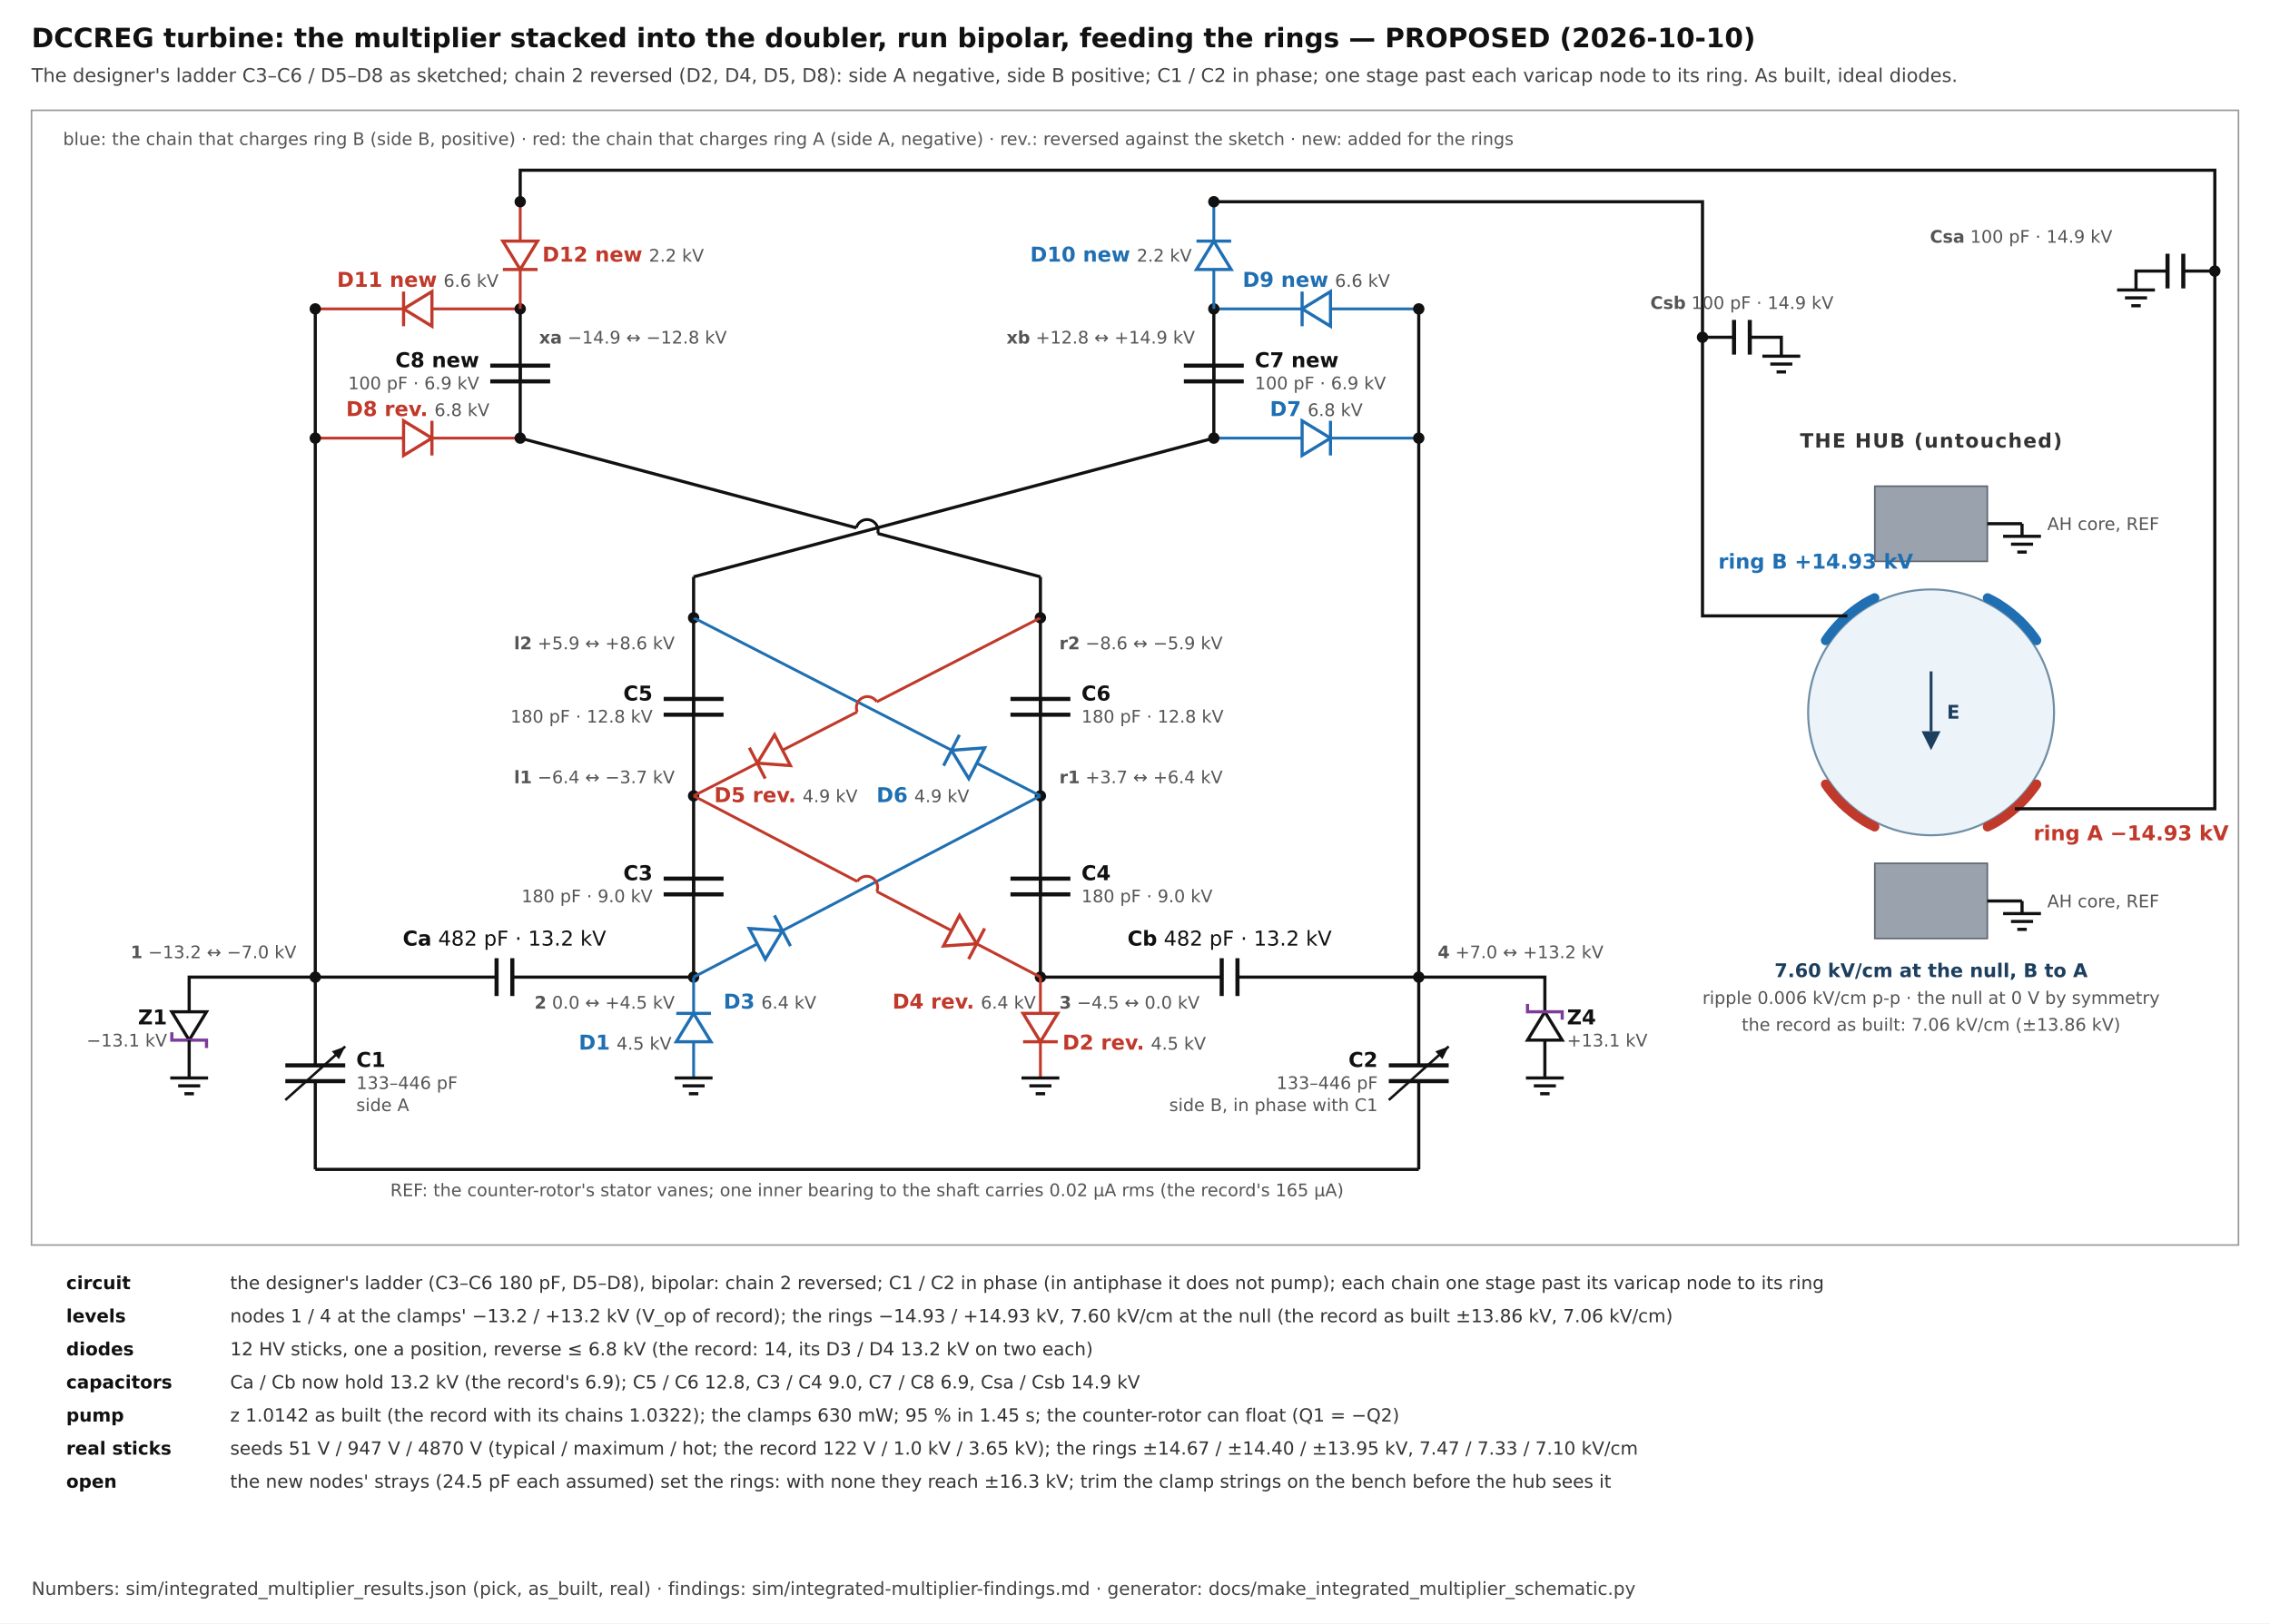
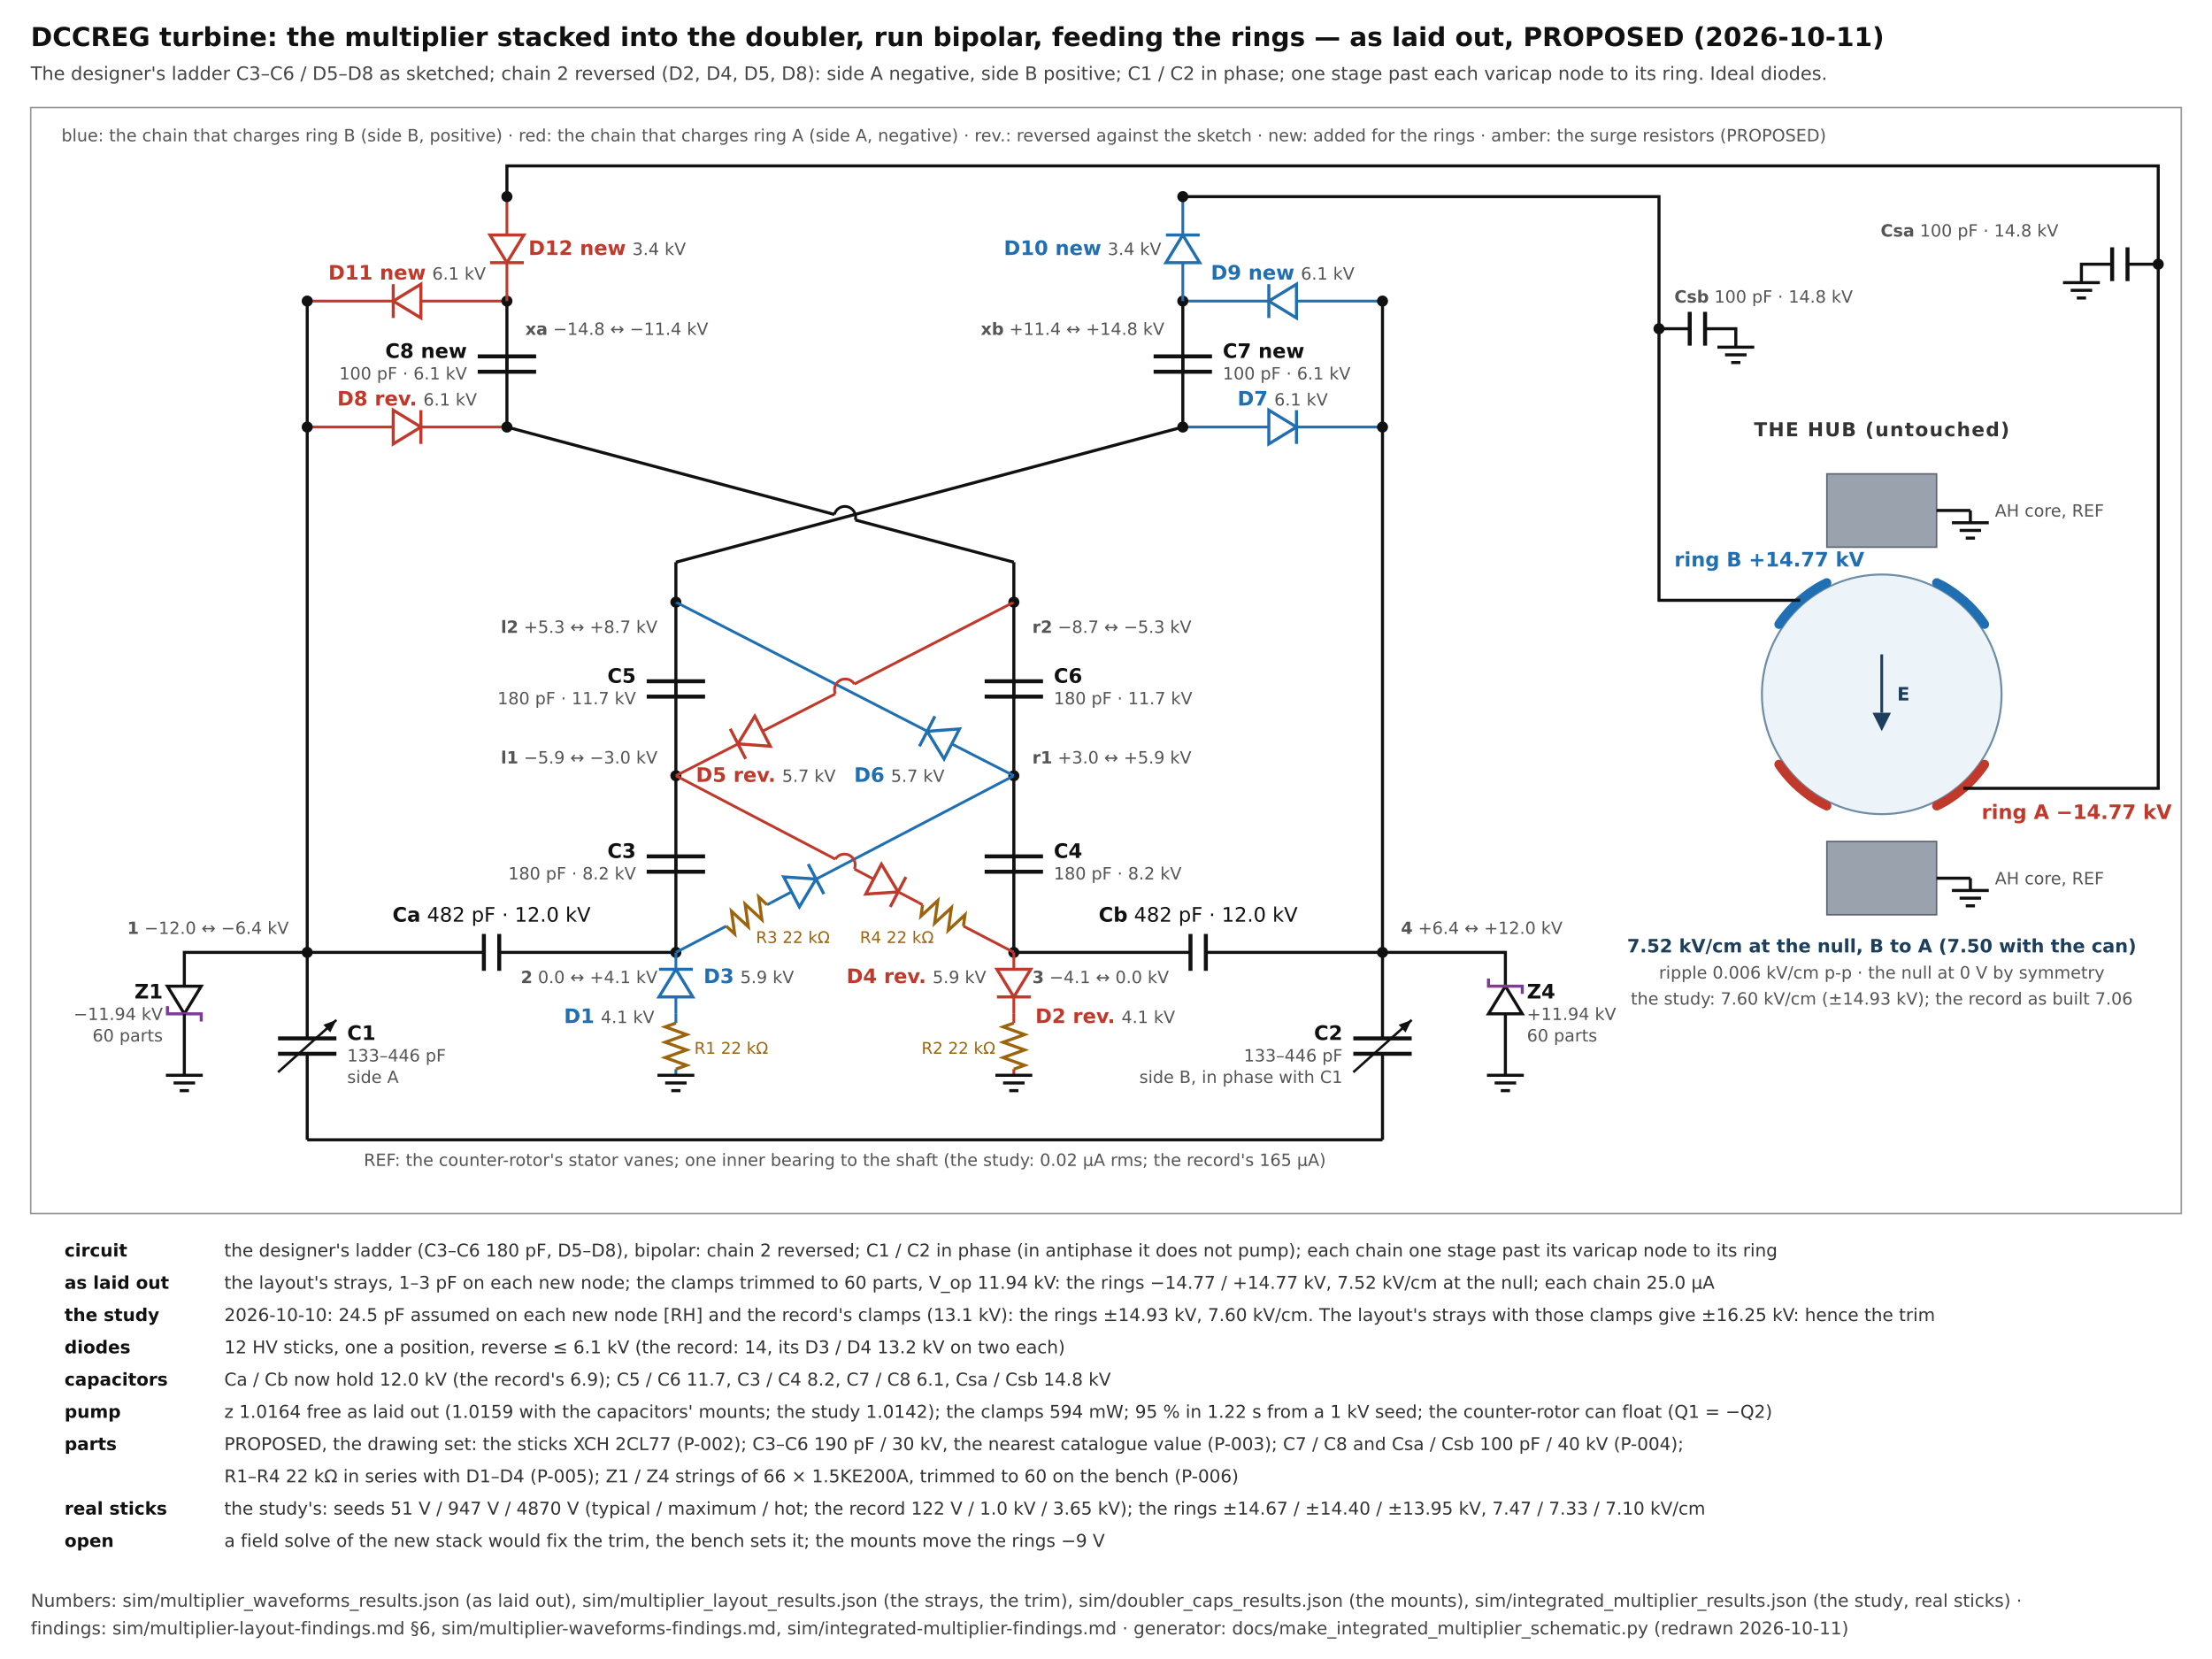
- <svg xmlns="http://www.w3.org/2000/svg" viewBox="0 0 1440 1030" width="1440" height="1030" font-family="DejaVu Sans, Arial, sans-serif" font-size="13">
-   <rect width="1440" height="1030" fill="#ffffff" />
+ <svg xmlns="http://www.w3.org/2000/svg" viewBox="0 0 1440 1080" width="1440" height="1080" font-family="DejaVu Sans, Arial, sans-serif" font-size="13">
+   <rect width="1440" height="1080" fill="#ffffff" />
  <style>
    .w{stroke:#111;stroke-width:2;fill:none} .ut{stroke:#1f6fb2;stroke-width:2.4;fill:none} .ah{stroke:#c0392b;stroke-width:2.6;fill:none}
    .st{stroke:#8a8a8a;stroke-width:2;fill:none} .lim{stroke:#7d3c98;stroke-width:2.2;fill:none}
    .zl{stroke:#7d3c98;stroke-width:2;fill:none} .va{stroke:#111;stroke-width:1.6}
    .pl{stroke:#111;stroke-width:2.6} .rail{stroke:#111;stroke-width:3} .mag{stroke:#7f8c8d;stroke-width:1.4;stroke-dasharray:3 4}
    .br{fill:#9aa3ad;stroke:#5d6670;stroke-width:1} .brush{fill:#444;stroke:#111;stroke-width:1}
    .ring{stroke:#111;stroke-width:4} .ball{fill:#fff;stroke:#111;stroke-width:1.6} .dot{fill:#111}
    .zone_cr{fill:#f3f0e6;stroke:#b9ad8a;stroke-width:1;stroke-dasharray:6 4} .zone_r{fill:#eef3f8;stroke:#9fb3c8;stroke-width:1;stroke-dasharray:6 4}
    .kick{fill:#fff7ec;stroke:#d68910;stroke-width:1.4;stroke-dasharray:5 4} .frame{fill:none;stroke:#999;stroke-width:1}
    .prop{stroke:#9c640c;stroke-width:1.6;fill:none;stroke-dasharray:5 3} .propc{stroke:#9c640c;stroke-width:2.4}
-     .tp{fill:#9c640c;font-size:10.5px}
+     .tp{fill:#9c640c;font-size:10.5px} .propr{stroke:#9c640c;stroke-width:2;fill:none}
    .t{fill:#111} .tu{fill:#1f6fb2} .ta{fill:#c0392b} .tl{fill:#7d3c98} .nd{fill:#111;font-size:12.5px}
    .m{fill:#444;font-size:12px} .ms{fill:#555;font-size:11px} .zh{fill:#333;font-size:12.5px;font-weight:bold;letter-spacing:0.06em}
    .tk{fill:#111;font-size:11.5px;font-weight:bold} .tk2{fill:#9c640c;font-size:11.5px;font-weight:bold} .tv{fill:#333;font-size:11.5px}
    .op{fill:#1d3f5e;font-size:11.5px} .h{font-size:17px;font-weight:bold;fill:#111} .h2{font-size:14px;font-weight:bold;fill:#111}
    .n{fill:#444;font-size:11.5px} .te{fill:#1d3f5e;font-size:12px;font-weight:bold} .ef{stroke:#1d3f5e;stroke-width:1.8}
    .cone_a{fill:#f6d5d1;stroke:#c0392b;stroke-width:2.6} .cone_b{fill:#dbe7f3;stroke:#1f6fb2;stroke-width:2.6}
    .glass{fill:#eaf3f8;fill-opacity:0.92;stroke:#6f8ea6;stroke-width:1.3}
  </style>
-   <text x="20.0" y="30.0" class="h" text-anchor="start">DCCREG turbine: the multiplier stacked into the doubler, run bipolar, feeding the rings — PROPOSED (2026-10-10)</text>
-   <text x="20.0" y="52.0" class="m" text-anchor="start">The designer's ladder C3–C6 / D5–D8 as sketched; chain 2 reversed (D2, D4, D5, D8): side A negative, side B positive; C1 / C2 in phase; one stage past each varicap node to its ring. As built, ideal diodes.</text>
+   <text x="20.0" y="30.0" class="h" text-anchor="start">DCCREG turbine: the multiplier stacked into the doubler, run bipolar, feeding the rings — as laid out, PROPOSED (2026-10-11)</text>
+   <text x="20.0" y="52.0" class="m" text-anchor="start">The designer's ladder C3–C6 / D5–D8 as sketched; chain 2 reversed (D2, D4, D5, D8): side A negative, side B positive; C1 / C2 in phase; one stage past each varicap node to its ring. Ideal diodes.</text>
  <rect x="20.0" y="70.0" width="1400.0" height="720.0" class="frame" />
-   <text x="40.0" y="92.0" class="ms" text-anchor="start">blue: the chain that charges ring B (side B, positive) · red: the chain that charges ring A (side A, negative) · rev.: reversed against the sketch · new: added for the rings</text>
+   <text x="40.0" y="92.0" class="ms" text-anchor="start">blue: the chain that charges ring B (side B, positive) · red: the chain that charges ring A (side A, negative) · rev.: reversed against the sketch · new: added for the rings · amber: the surge resistors (PROPOSED)</text>
  <line x1="200.0" y1="620.0" x2="200.0" y2="676.0" class="w" />
  <line x1="200.0" y1="686.0" x2="200.0" y2="742.0" class="w" />
  <line x1="181.0" y1="676.0" x2="219.0" y2="676.0" class="pl" />
  <line x1="181.0" y1="686.0" x2="219.0" y2="686.0" class="pl" />
  <line x1="181.0" y1="698.0" x2="219.0" y2="664.0" class="va" />
  <polygon points="219.0,664.0 215.0,672.1 210.5,667.1" fill="#111" />
  <text x="226.0" y="677.0" class="t" text-anchor="start" font-weight="bold">C1</text>
  <text x="226.0" y="691.0" class="ms" text-anchor="start">133–446 pF</text>
  <line x1="900.0" y1="620.0" x2="900.0" y2="676.0" class="w" />
  <line x1="900.0" y1="686.0" x2="900.0" y2="742.0" class="w" />
  <line x1="881.0" y1="676.0" x2="919.0" y2="676.0" class="pl" />
  <line x1="881.0" y1="686.0" x2="919.0" y2="686.0" class="pl" />
  <line x1="881.0" y1="698.0" x2="919.0" y2="664.0" class="va" />
  <polygon points="919.0,664.0 915.0,672.1 910.5,667.1" fill="#111" />
  <text x="874.0" y="677.0" class="t" text-anchor="end" font-weight="bold">C2</text>
  <text x="874.0" y="691.0" class="ms" text-anchor="end">133–446 pF</text>
  <text x="226.0" y="705.0" class="ms" text-anchor="start">side A</text>
  <text x="874.0" y="705.0" class="ms" text-anchor="end">side B, in phase with C1</text>
  <line x1="200.0" y1="742.0" x2="900.0" y2="742.0" class="w" />
-   <text x="550.0" y="759.0" class="ms" text-anchor="middle">REF: the counter-rotor's stator vanes; one inner bearing to the shaft carries 0.02 µA rms (the record's 165 µA)</text>
+   <text x="550.0" y="759.0" class="ms" text-anchor="middle">REF: the counter-rotor's stator vanes; one inner bearing to the shaft (the study: 0.02 µA rms; the record's 165 µA)</text>
  <line x1="200.0" y1="620.0" x2="315.0" y2="620.0" class="w" />
  <line x1="325.0" y1="620.0" x2="440.0" y2="620.0" class="w" />
  <line x1="315.0" y1="608.0" x2="315.0" y2="632.0" class="pl" />
  <line x1="325.0" y1="608.0" x2="325.0" y2="632.0" class="pl" />
  <text x="320.0" y="600.0" class="t" text-anchor="middle">
-     <tspan font-weight="bold">Ca</tspan> 482 pF · 13.2 kV</text>
+     <tspan font-weight="bold">Ca</tspan> 482 pF · 12.0 kV</text>
  <line x1="660.0" y1="620.0" x2="775.0" y2="620.0" class="w" />
  <line x1="785.0" y1="620.0" x2="900.0" y2="620.0" class="w" />
  <line x1="775.0" y1="608.0" x2="775.0" y2="632.0" class="pl" />
  <line x1="785.0" y1="608.0" x2="785.0" y2="632.0" class="pl" />
  <text x="780.0" y="600.0" class="t" text-anchor="middle">
-     <tspan font-weight="bold">Cb</tspan> 482 pF · 13.2 kV</text>
+     <tspan font-weight="bold">Cb</tspan> 482 pF · 12.0 kV</text>
  <circle cx="200.0" cy="620.0" r="3.6" class="dot" />
  <circle cx="440.0" cy="620.0" r="3.6" class="dot" />
  <circle cx="660.0" cy="620.0" r="3.6" class="dot" />
  <circle cx="900.0" cy="620.0" r="3.6" class="dot" />
-   <line x1="440.0" y1="684.0" x2="440.0" y2="661.0" stroke="#1f6fb2" stroke-width="1.8" />
-   <line x1="440.0" y1="643.0" x2="440.0" y2="620.0" stroke="#1f6fb2" stroke-width="1.8" />
-   <g transform="rotate(-90.00 440.0 661.0)">
-     <polygon points="440.0,672.0 440.0,650.0 458.0,661.0" fill="none" stroke="#1f6fb2" stroke-width="2" />
-     <line x1="458.0" y1="672.0" x2="458.0" y2="650.0" stroke="#1f6fb2" stroke-width="2" />
-   </g>
-   <line x1="428.0" y1="684.0" x2="452.0" y2="684.0" class="w" />
-   <line x1="433.0" y1="689.0" x2="447.0" y2="689.0" class="w" />
-   <line x1="437.0" y1="694.0" x2="443.0" y2="694.0" class="w" />
+   <line x1="440.0" y1="660.0" x2="440.0" y2="649.0" stroke="#1f6fb2" stroke-width="1.8" />
+   <line x1="440.0" y1="631.0" x2="440.0" y2="620.0" stroke="#1f6fb2" stroke-width="1.8" />
+   <g transform="rotate(-90.00 440.0 649.0)">
+     <polygon points="440.0,660.0 440.0,638.0 458.0,649.0" fill="none" stroke="#1f6fb2" stroke-width="2" />
+     <line x1="458.0" y1="660.0" x2="458.0" y2="638.0" stroke="#1f6fb2" stroke-width="2" />
+   </g>
+   <line x1="440.0" y1="700.0" x2="440.0" y2="696.0" stroke="#1f6fb2" stroke-width="1.8" />
+   <line x1="440.0" y1="666.0" x2="440.0" y2="660.0" stroke="#1f6fb2" stroke-width="1.8" />
+   <g transform="rotate(-90.00 440.0 696.0)">
+     <polyline points="440.0,696.0 442.5,703.0 447.5,689.0 452.5,703.0 457.5,689.0 462.5,703.0 467.5,689.0 470.0,696.0" class="propr" />
+   </g>
+   <line x1="428.0" y1="700.0" x2="452.0" y2="700.0" class="w" />
+   <line x1="433.0" y1="705.0" x2="447.0" y2="705.0" class="w" />
+   <line x1="437.0" y1="710.0" x2="443.0" y2="710.0" class="w" />
  <text x="426.0" y="666.0" class="t" text-anchor="end">
    <tspan font-weight="bold" fill="#1f6fb2">D1</tspan>
-     <tspan class="ms" font-size="12">4.5 kV</tspan>
-   </text>
-   <line x1="660.0" y1="620.0" x2="660.0" y2="643.0" stroke="#c0392b" stroke-width="1.8" />
-   <line x1="660.0" y1="661.0" x2="660.0" y2="684.0" stroke="#c0392b" stroke-width="1.8" />
-   <g transform="rotate(90.00 660.0 643.0)">
-     <polygon points="660.0,654.0 660.0,632.0 678.0,643.0" fill="none" stroke="#c0392b" stroke-width="2" />
-     <line x1="678.0" y1="654.0" x2="678.0" y2="632.0" stroke="#c0392b" stroke-width="2" />
-   </g>
-   <line x1="648.0" y1="684.0" x2="672.0" y2="684.0" class="w" />
-   <line x1="653.0" y1="689.0" x2="667.0" y2="689.0" class="w" />
-   <line x1="657.0" y1="694.0" x2="663.0" y2="694.0" class="w" />
+     <tspan class="ms" font-size="12">4.1 kV</tspan>
+   </text>
+   <text x="452.0" y="686.0" class="tp" text-anchor="start">R1 22 kΩ</text>
+   <line x1="660.0" y1="620.0" x2="660.0" y2="631.0" stroke="#c0392b" stroke-width="1.8" />
+   <line x1="660.0" y1="649.0" x2="660.0" y2="660.0" stroke="#c0392b" stroke-width="1.8" />
+   <g transform="rotate(90.00 660.0 631.0)">
+     <polygon points="660.0,642.0 660.0,620.0 678.0,631.0" fill="none" stroke="#c0392b" stroke-width="2" />
+     <line x1="678.0" y1="642.0" x2="678.0" y2="620.0" stroke="#c0392b" stroke-width="2" />
+   </g>
+   <line x1="660.0" y1="660.0" x2="660.0" y2="666.0" stroke="#c0392b" stroke-width="1.8" />
+   <line x1="660.0" y1="696.0" x2="660.0" y2="700.0" stroke="#c0392b" stroke-width="1.8" />
+   <g transform="rotate(90.00 660.0 666.0)">
+     <polyline points="660.0,666.0 662.5,673.0 667.5,659.0 672.5,673.0 677.5,659.0 682.5,673.0 687.5,659.0 690.0,666.0" class="propr" />
+   </g>
+   <line x1="648.0" y1="700.0" x2="672.0" y2="700.0" class="w" />
+   <line x1="653.0" y1="705.0" x2="667.0" y2="705.0" class="w" />
+   <line x1="657.0" y1="710.0" x2="663.0" y2="710.0" class="w" />
  <text x="674.0" y="666.0" class="t" text-anchor="start">
    <tspan font-weight="bold" fill="#c0392b">D2 rev.</tspan>
-     <tspan class="ms" font-size="12">4.5 kV</tspan>
-   </text>
+     <tspan class="ms" font-size="12">4.1 kV</tspan>
+   </text>
+   <text x="648.0" y="686.0" class="tp" text-anchor="end">R2 22 kΩ</text>
  <polyline points="200.0,620.0 120.0,620.0 120.0,642.0" class="w" />
  <polygon points="109.0,642.0 131.0,642.0 120.0,660.0" fill="none" stroke="#111" stroke-width="2" />
  <polyline points="109.0,655.0 109.0,660.0 131.0,660.0 131.0,665.0" class="zl" />
-   <line x1="120.0" y1="660.0" x2="120.0" y2="684.0" class="w" />
-   <line x1="108.0" y1="684.0" x2="132.0" y2="684.0" class="w" />
-   <line x1="113.0" y1="689.0" x2="127.0" y2="689.0" class="w" />
-   <line x1="117.0" y1="694.0" x2="123.0" y2="694.0" class="w" />
+   <line x1="120.0" y1="660.0" x2="120.0" y2="700.0" class="w" />
+   <line x1="108.0" y1="700.0" x2="132.0" y2="700.0" class="w" />
+   <line x1="113.0" y1="705.0" x2="127.0" y2="705.0" class="w" />
+   <line x1="117.0" y1="710.0" x2="123.0" y2="710.0" class="w" />
  <text x="106.0" y="650.0" class="t" text-anchor="end" font-weight="bold">Z1</text>
-   <text x="106.0" y="664.0" class="ms" text-anchor="end">−13.1 kV</text>
+   <text x="106.0" y="664.0" class="ms" text-anchor="end">−11.94 kV</text>
+   <text x="106.0" y="678.0" class="ms" text-anchor="end">60 parts</text>
  <polyline points="900.0,620.0 980.0,620.0 980.0,642.0" class="w" />
  <polygon points="991.0,660.0 969.0,660.0 980.0,642.0" fill="none" stroke="#111" stroke-width="2" />
  <polyline points="991.0,647.0 991.0,642.0 969.0,642.0 969.0,637.0" class="zl" />
-   <line x1="980.0" y1="660.0" x2="980.0" y2="684.0" class="w" />
-   <line x1="968.0" y1="684.0" x2="992.0" y2="684.0" class="w" />
-   <line x1="973.0" y1="689.0" x2="987.0" y2="689.0" class="w" />
-   <line x1="977.0" y1="694.0" x2="983.0" y2="694.0" class="w" />
+   <line x1="980.0" y1="660.0" x2="980.0" y2="700.0" class="w" />
+   <line x1="968.0" y1="700.0" x2="992.0" y2="700.0" class="w" />
+   <line x1="973.0" y1="705.0" x2="987.0" y2="705.0" class="w" />
+   <line x1="977.0" y1="710.0" x2="983.0" y2="710.0" class="w" />
  <text x="994.0" y="650.0" class="t" text-anchor="start" font-weight="bold">Z4</text>
-   <text x="994.0" y="664.0" class="ms" text-anchor="start">+13.1 kV</text>
+   <text x="994.0" y="664.0" class="ms" text-anchor="start">+11.94 kV</text>
+   <text x="994.0" y="678.0" class="ms" text-anchor="start">60 parts</text>
  <text x="188.0" y="608.0" class="ms" text-anchor="end">
-     <tspan font-weight="bold">1</tspan> −13.2 ↔ −7.0 kV</text>
+     <tspan font-weight="bold">1</tspan> −12.0 ↔ −6.4 kV</text>
  <text x="428.0" y="640.0" class="ms" text-anchor="end">
-     <tspan font-weight="bold">2</tspan> 0.0 ↔ +4.5 kV</text>
+     <tspan font-weight="bold">2</tspan> 0.0 ↔ +4.1 kV</text>
  <text x="672.0" y="640.0" class="ms" text-anchor="start">
-     <tspan font-weight="bold">3</tspan> −4.5 ↔ 0.0 kV</text>
+     <tspan font-weight="bold">3</tspan> −4.1 ↔ 0.0 kV</text>
  <text x="912.0" y="608.0" class="ms" text-anchor="start">
-     <tspan font-weight="bold">4</tspan> +7.0 ↔ +13.2 kV</text>
+     <tspan font-weight="bold">4</tspan> +6.4 ↔ +12.0 kV</text>
  <line x1="440.0" y1="620.0" x2="440.0" y2="557.5" class="w" />
  <line x1="440.0" y1="567.5" x2="440.0" y2="505.0" class="w" />
  <line x1="421.0" y1="557.5" x2="459.0" y2="557.5" class="pl" />
  <line x1="421.0" y1="567.5" x2="459.0" y2="567.5" class="pl" />
  <text x="414.0" y="558.5" class="t" text-anchor="end" font-weight="bold">C3</text>
-   <text x="414.0" y="572.5" class="ms" text-anchor="end">180 pF · 9.0 kV</text>
+   <text x="414.0" y="572.5" class="ms" text-anchor="end">180 pF · 8.2 kV</text>
  <line x1="440.0" y1="505.0" x2="440.0" y2="443.5" class="w" />
  <line x1="440.0" y1="453.5" x2="440.0" y2="392.0" class="w" />
  <line x1="421.0" y1="443.5" x2="459.0" y2="443.5" class="pl" />
  <line x1="421.0" y1="453.5" x2="459.0" y2="453.5" class="pl" />
  <text x="414.0" y="444.5" class="t" text-anchor="end" font-weight="bold">C5</text>
-   <text x="414.0" y="458.5" class="ms" text-anchor="end">180 pF · 12.8 kV</text>
+   <text x="414.0" y="458.5" class="ms" text-anchor="end">180 pF · 11.7 kV</text>
  <line x1="660.0" y1="620.0" x2="660.0" y2="557.5" class="w" />
  <line x1="660.0" y1="567.5" x2="660.0" y2="505.0" class="w" />
  <line x1="641.0" y1="557.5" x2="679.0" y2="557.5" class="pl" />
  <line x1="641.0" y1="567.5" x2="679.0" y2="567.5" class="pl" />
  <text x="686.0" y="558.5" class="t" text-anchor="start" font-weight="bold">C4</text>
-   <text x="686.0" y="572.5" class="ms" text-anchor="start">180 pF · 9.0 kV</text>
+   <text x="686.0" y="572.5" class="ms" text-anchor="start">180 pF · 8.2 kV</text>
  <line x1="660.0" y1="505.0" x2="660.0" y2="443.5" class="w" />
  <line x1="660.0" y1="453.5" x2="660.0" y2="392.0" class="w" />
  <line x1="641.0" y1="443.5" x2="679.0" y2="443.5" class="pl" />
  <line x1="641.0" y1="453.5" x2="679.0" y2="453.5" class="pl" />
  <text x="686.0" y="444.5" class="t" text-anchor="start" font-weight="bold">C6</text>
-   <text x="686.0" y="458.5" class="ms" text-anchor="start">180 pF · 12.8 kV</text>
+   <text x="686.0" y="458.5" class="ms" text-anchor="start">180 pF · 11.7 kV</text>
  <circle cx="440.0" cy="505.0" r="3.6" class="dot" />
  <circle cx="660.0" cy="505.0" r="3.6" class="dot" />
  <circle cx="440.0" cy="392.0" r="3.6" class="dot" />
  <circle cx="660.0" cy="392.0" r="3.6" class="dot" />
  <text x="428.0" y="497.0" class="ms" text-anchor="end">
-     <tspan font-weight="bold">l1</tspan> −6.4 ↔ −3.7 kV</text>
+     <tspan font-weight="bold">l1</tspan> −5.9 ↔ −3.0 kV</text>
  <text x="672.0" y="497.0" class="ms" text-anchor="start">
-     <tspan font-weight="bold">r1</tspan> +3.7 ↔ +6.4 kV</text>
+     <tspan font-weight="bold">r1</tspan> +3.0 ↔ +5.9 kV</text>
  <text x="428.0" y="412.0" class="ms" text-anchor="end">
-     <tspan font-weight="bold">l2</tspan> +5.9 ↔ +8.6 kV</text>
+     <tspan font-weight="bold">l2</tspan> +5.3 ↔ +8.7 kV</text>
  <text x="672.0" y="412.0" class="ms" text-anchor="start">
-     <tspan font-weight="bold">r2</tspan> −8.6 ↔ −5.9 kV</text>
-   <line x1="440.0" y1="620.0" x2="480.4" y2="598.9" stroke="#1f6fb2" stroke-width="1.8" />
-   <line x1="496.4" y1="590.5" x2="660.0" y2="505.0" stroke="#1f6fb2" stroke-width="1.8" />
-   <g transform="rotate(-27.60 480.4 598.9)">
-     <polygon points="480.4,609.9 480.4,587.9 498.4,598.9" fill="none" stroke="#1f6fb2" stroke-width="2" />
-     <line x1="498.4" y1="609.9" x2="498.4" y2="587.9" stroke="#1f6fb2" stroke-width="2" />
-   </g>
+     <tspan font-weight="bold">r2</tspan> −8.7 ↔ −5.3 kV</text>
+   <line x1="440.0" y1="620.0" x2="472.8" y2="602.9" stroke="#1f6fb2" stroke-width="1.8" />
+   <line x1="499.4" y1="589.0" x2="502.0" y2="587.6" stroke="#1f6fb2" stroke-width="1.8" />
+   <g transform="rotate(-27.60 472.8 602.9)">
+     <polyline points="472.8,602.9 475.3,609.9 480.3,595.9 485.3,609.9 490.3,595.9 495.3,609.9 500.3,595.9 502.8,602.9" class="propr" />
+   </g>
+   <line x1="502.0" y1="587.6" x2="515.3" y2="580.6" stroke="#1f6fb2" stroke-width="1.8" />
+   <line x1="531.3" y1="572.3" x2="660.0" y2="505.0" stroke="#1f6fb2" stroke-width="1.8" />
+   <g transform="rotate(-27.60 515.3 580.6)">
+     <polygon points="515.3,591.6 515.3,569.6 533.3,580.6" fill="none" stroke="#1f6fb2" stroke-width="2" />
+     <line x1="533.3" y1="591.6" x2="533.3" y2="569.6" stroke="#1f6fb2" stroke-width="2" />
+   </g>
+   <text x="492.1" y="613.9" class="tp" text-anchor="start">R3 22 kΩ</text>
  <path d="M543.8 559.3 A7 7 0 0 1 556.2 565.7" fill="none" stroke="#c0392b" stroke-width="1.8" />
  <line x1="440.0" y1="505.0" x2="543.8" y2="559.3" stroke="#c0392b" stroke-width="1.8" />
-   <line x1="556.2" y1="565.7" x2="603.6" y2="590.5" stroke="#c0392b" stroke-width="1.8" />
-   <line x1="619.6" y1="598.9" x2="660.0" y2="620.0" stroke="#c0392b" stroke-width="1.8" />
-   <g transform="rotate(27.60 603.6 590.5)">
-     <polygon points="603.6,601.5 603.6,579.5 621.6,590.5" fill="none" stroke="#c0392b" stroke-width="2" />
-     <line x1="621.6" y1="601.5" x2="621.6" y2="579.5" stroke="#c0392b" stroke-width="2" />
-   </g>
-   <text x="488.4" y="640.0" class="t" text-anchor="middle">
+   <line x1="556.2" y1="565.7" x2="568.7" y2="572.3" stroke="#c0392b" stroke-width="1.8" />
+   <line x1="584.7" y1="580.6" x2="598.0" y2="587.6" stroke="#c0392b" stroke-width="1.8" />
+   <g transform="rotate(27.60 568.7 572.3)">
+     <polygon points="568.7,583.3 568.7,561.3 586.7,572.3" fill="none" stroke="#c0392b" stroke-width="2" />
+     <line x1="586.7" y1="583.3" x2="586.7" y2="561.3" stroke="#c0392b" stroke-width="2" />
+   </g>
+   <line x1="598.0" y1="587.6" x2="600.6" y2="589.0" stroke="#c0392b" stroke-width="1.8" />
+   <line x1="627.2" y1="602.9" x2="660.0" y2="620.0" stroke="#c0392b" stroke-width="1.8" />
+   <g transform="rotate(27.60 600.6 589.0)">
+     <polyline points="600.6,589.0 603.1,596.0 608.1,582.0 613.1,596.0 618.1,582.0 623.1,596.0 628.1,582.0 630.6,589.0" class="propr" />
+   </g>
+   <text x="607.9" y="613.9" class="tp" text-anchor="end">R4 22 kΩ</text>
+   <text x="458.0" y="640.0" class="t" text-anchor="start">
    <tspan font-weight="bold" fill="#1f6fb2">D3</tspan>
-     <tspan class="ms" font-size="12">6.4 kV</tspan>
-   </text>
-   <text x="611.6" y="640.0" class="t" text-anchor="middle">
+     <tspan class="ms" font-size="12">5.9 kV</tspan>
+   </text>
+   <text x="642.0" y="640.0" class="t" text-anchor="end">
    <tspan font-weight="bold" fill="#c0392b">D4 rev.</tspan>
-     <tspan class="ms" font-size="12">6.4 kV</tspan>
+     <tspan class="ms" font-size="12">5.9 kV</tspan>
  </text>
  <line x1="660.0" y1="505.0" x2="619.6" y2="484.3" stroke="#1f6fb2" stroke-width="1.8" />
  <line x1="603.6" y1="476.0" x2="440.0" y2="392.0" stroke="#1f6fb2" stroke-width="1.8" />
  <g transform="rotate(-152.81 619.6 484.3)">
    <polygon points="619.6,495.3 619.6,473.3 637.6,484.3" fill="none" stroke="#1f6fb2" stroke-width="2" />
    <line x1="637.6" y1="495.3" x2="637.6" y2="473.3" stroke="#1f6fb2" stroke-width="2" />
  </g>
  <path d="M556.2 445.3 A7 7 0 0 0 543.8 451.7" fill="none" stroke="#c0392b" stroke-width="1.8" />
  <line x1="660.0" y1="392.0" x2="556.2" y2="445.3" stroke="#c0392b" stroke-width="1.8" />
  <line x1="543.8" y1="451.7" x2="496.4" y2="476.0" stroke="#c0392b" stroke-width="1.8" />
  <line x1="480.4" y1="484.3" x2="440.0" y2="505.0" stroke="#c0392b" stroke-width="1.8" />
  <g transform="rotate(152.81 496.4 476.0)">
    <polygon points="496.4,487.0 496.4,465.0 514.4,476.0" fill="none" stroke="#c0392b" stroke-width="2" />
    <line x1="514.4" y1="487.0" x2="514.4" y2="465.0" stroke="#c0392b" stroke-width="2" />
  </g>
  <text x="544.0" y="509.0" class="t" text-anchor="end">
    <tspan font-weight="bold" fill="#c0392b">D5 rev.</tspan>
-     <tspan class="ms" font-size="12">4.9 kV</tspan>
+     <tspan class="ms" font-size="12">5.7 kV</tspan>
  </text>
  <text x="556.0" y="509.0" class="t" text-anchor="start">
    <tspan font-weight="bold" fill="#1f6fb2">D6</tspan>
-     <tspan class="ms" font-size="12">4.9 kV</tspan>
+     <tspan class="ms" font-size="12">5.7 kV</tspan>
  </text>
  <line x1="440.0" y1="392.0" x2="440.0" y2="366.0" class="w" />
  <line x1="660.0" y1="392.0" x2="660.0" y2="366.0" class="w" />
  <line x1="440.0" y1="366.0" x2="770.0" y2="278.0" class="w" />
  <line x1="660.0" y1="366.0" x2="556.8" y2="338.5" class="w" />
  <line x1="543.2" y1="334.9" x2="330.0" y2="278.0" class="w" />
  <path d="M556.8 338.5 A7 7 0 0 0 543.2 334.9" fill="none" stroke="#111" stroke-width="1.8" />
  <line x1="900.0" y1="620.0" x2="900.0" y2="196.0" class="w" />
  <line x1="200.0" y1="620.0" x2="200.0" y2="196.0" class="w" />
  <line x1="770.0" y1="278.0" x2="826.0" y2="278.0" stroke="#1f6fb2" stroke-width="1.8" />
  <line x1="844.0" y1="278.0" x2="900.0" y2="278.0" stroke="#1f6fb2" stroke-width="1.8" />
  <g transform="rotate(0.00 826.0 278.0)">
    <polygon points="826.0,289.0 826.0,267.0 844.0,278.0" fill="none" stroke="#1f6fb2" stroke-width="2" />
    <line x1="844.0" y1="289.0" x2="844.0" y2="267.0" stroke="#1f6fb2" stroke-width="2" />
  </g>
  <text x="835.0" y="264.0" class="t" text-anchor="middle">
    <tspan font-weight="bold" fill="#1f6fb2">D7</tspan>
-     <tspan class="ms" font-size="12">6.8 kV</tspan>
+     <tspan class="ms" font-size="12">6.1 kV</tspan>
  </text>
  <line x1="770.0" y1="278.0" x2="770.0" y2="232.0" class="w" />
  <line x1="770.0" y1="242.0" x2="770.0" y2="196.0" class="w" />
  <line x1="751.0" y1="232.0" x2="789.0" y2="232.0" class="pl" />
  <line x1="751.0" y1="242.0" x2="789.0" y2="242.0" class="pl" />
  <text x="796.0" y="233.0" class="t" text-anchor="start" font-weight="bold">C7 new</text>
-   <text x="796.0" y="247.0" class="ms" text-anchor="start">100 pF · 6.9 kV</text>
+   <text x="796.0" y="247.0" class="ms" text-anchor="start">100 pF · 6.1 kV</text>
  <line x1="900.0" y1="196.0" x2="844.0" y2="196.0" stroke="#1f6fb2" stroke-width="1.8" />
  <line x1="826.0" y1="196.0" x2="770.0" y2="196.0" stroke="#1f6fb2" stroke-width="1.8" />
  <g transform="rotate(180.00 844.0 196.0)">
    <polygon points="844.0,207.0 844.0,185.0 862.0,196.0" fill="none" stroke="#1f6fb2" stroke-width="2" />
    <line x1="862.0" y1="207.0" x2="862.0" y2="185.0" stroke="#1f6fb2" stroke-width="2" />
  </g>
  <text x="835.0" y="182.0" class="t" text-anchor="middle">
    <tspan font-weight="bold" fill="#1f6fb2">D9 new</tspan>
-     <tspan class="ms" font-size="12">6.6 kV</tspan>
+     <tspan class="ms" font-size="12">6.1 kV</tspan>
  </text>
  <line x1="200.0" y1="278.0" x2="256.0" y2="278.0" stroke="#c0392b" stroke-width="1.8" />
  <line x1="274.0" y1="278.0" x2="330.0" y2="278.0" stroke="#c0392b" stroke-width="1.8" />
  <g transform="rotate(0.00 256.0 278.0)">
    <polygon points="256.0,289.0 256.0,267.0 274.0,278.0" fill="none" stroke="#c0392b" stroke-width="2" />
    <line x1="274.0" y1="289.0" x2="274.0" y2="267.0" stroke="#c0392b" stroke-width="2" />
  </g>
  <text x="265.0" y="264.0" class="t" text-anchor="middle">
    <tspan font-weight="bold" fill="#c0392b">D8 rev.</tspan>
-     <tspan class="ms" font-size="12">6.8 kV</tspan>
+     <tspan class="ms" font-size="12">6.1 kV</tspan>
  </text>
  <line x1="330.0" y1="278.0" x2="330.0" y2="232.0" class="w" />
  <line x1="330.0" y1="242.0" x2="330.0" y2="196.0" class="w" />
  <line x1="311.0" y1="232.0" x2="349.0" y2="232.0" class="pl" />
  <line x1="311.0" y1="242.0" x2="349.0" y2="242.0" class="pl" />
  <text x="304.0" y="233.0" class="t" text-anchor="end" font-weight="bold">C8 new</text>
-   <text x="304.0" y="247.0" class="ms" text-anchor="end">100 pF · 6.9 kV</text>
+   <text x="304.0" y="247.0" class="ms" text-anchor="end">100 pF · 6.1 kV</text>
  <line x1="330.0" y1="196.0" x2="274.0" y2="196.0" stroke="#c0392b" stroke-width="1.8" />
  <line x1="256.0" y1="196.0" x2="200.0" y2="196.0" stroke="#c0392b" stroke-width="1.8" />
  <g transform="rotate(180.00 274.0 196.0)">
    <polygon points="274.0,207.0 274.0,185.0 292.0,196.0" fill="none" stroke="#c0392b" stroke-width="2" />
    <line x1="292.0" y1="207.0" x2="292.0" y2="185.0" stroke="#c0392b" stroke-width="2" />
  </g>
  <text x="265.0" y="182.0" class="t" text-anchor="middle">
    <tspan font-weight="bold" fill="#c0392b">D11 new</tspan>
-     <tspan class="ms" font-size="12">6.6 kV</tspan>
+     <tspan class="ms" font-size="12">6.1 kV</tspan>
  </text>
  <circle cx="770.0" cy="278.0" r="3.6" class="dot" />
  <circle cx="330.0" cy="278.0" r="3.6" class="dot" />
  <circle cx="900.0" cy="278.0" r="3.6" class="dot" />
  <circle cx="200.0" cy="278.0" r="3.6" class="dot" />
  <circle cx="900.0" cy="196.0" r="3.6" class="dot" />
  <circle cx="200.0" cy="196.0" r="3.6" class="dot" />
  <circle cx="770.0" cy="196.0" r="3.6" class="dot" />
  <circle cx="330.0" cy="196.0" r="3.6" class="dot" />
  <text x="758.0" y="218.0" class="ms" text-anchor="end">
-     <tspan font-weight="bold">xb</tspan> +12.8 ↔ +14.9 kV</text>
+     <tspan font-weight="bold">xb</tspan> +11.4 ↔ +14.8 kV</text>
  <text x="342.0" y="218.0" class="ms" text-anchor="start">
-     <tspan font-weight="bold">xa</tspan> −14.9 ↔ −12.8 kV</text>
+     <tspan font-weight="bold">xa</tspan> −14.8 ↔ −11.4 kV</text>
  <line x1="770.0" y1="196.0" x2="770.0" y2="171.0" stroke="#1f6fb2" stroke-width="1.8" />
  <line x1="770.0" y1="153.0" x2="770.0" y2="128.0" stroke="#1f6fb2" stroke-width="1.8" />
  <g transform="rotate(-90.00 770.0 171.0)">
    <polygon points="770.0,182.0 770.0,160.0 788.0,171.0" fill="none" stroke="#1f6fb2" stroke-width="2" />
    <line x1="788.0" y1="182.0" x2="788.0" y2="160.0" stroke="#1f6fb2" stroke-width="2" />
  </g>
  <text x="756.0" y="166.0" class="t" text-anchor="end">
    <tspan font-weight="bold" fill="#1f6fb2">D10 new</tspan>
-     <tspan class="ms" font-size="12">2.2 kV</tspan>
+     <tspan class="ms" font-size="12">3.4 kV</tspan>
  </text>
  <line x1="330.0" y1="128.0" x2="330.0" y2="153.0" stroke="#c0392b" stroke-width="1.8" />
  <line x1="330.0" y1="171.0" x2="330.0" y2="196.0" stroke="#c0392b" stroke-width="1.8" />
  <g transform="rotate(90.00 330.0 153.0)">
    <polygon points="330.0,164.0 330.0,142.0 348.0,153.0" fill="none" stroke="#c0392b" stroke-width="2" />
    <line x1="348.0" y1="164.0" x2="348.0" y2="142.0" stroke="#c0392b" stroke-width="2" />
  </g>
  <text x="344.0" y="166.0" class="t" text-anchor="start">
    <tspan font-weight="bold" fill="#c0392b">D12 new</tspan>
-     <tspan class="ms" font-size="12">2.2 kV</tspan>
+     <tspan class="ms" font-size="12">3.4 kV</tspan>
  </text>
  <circle cx="1225.0" cy="452.0" r="78.0" class="glass" />
  <polyline points="1189.2,379.4 1187.6,380.2 1186.0,381.0 1184.4,381.9 1182.8,382.8 1181.3,383.8 1179.8,384.8 1178.3,385.8 1176.8,386.9 1175.4,388.0 1174.0,389.1 1172.6,390.3 1171.2,391.4 1169.9,392.7 1168.5,393.9 1167.3,395.2 1166.0,396.5 1164.8,397.8 1163.6,399.2 1162.4,400.6 1161.3,402.0 1160.2,403.4 1159.1,404.9 1158.1,406.4" fill="none" stroke="#1f6fb2" stroke-width="6" stroke-linecap="round" />
  <polyline points="1260.8,379.4 1262.4,380.2 1264.0,381.0 1265.6,381.9 1267.2,382.8 1268.7,383.8 1270.2,384.8 1271.7,385.8 1273.2,386.9 1274.6,388.0 1276.0,389.1 1277.4,390.3 1278.8,391.4 1280.1,392.7 1281.5,393.9 1282.7,395.2 1284.0,396.5 1285.2,397.8 1286.4,399.2 1287.6,400.6 1288.7,402.0 1289.8,403.4 1290.9,404.9 1291.9,406.4" fill="none" stroke="#1f6fb2" stroke-width="6" stroke-linecap="round" />
  <polyline points="1189.2,524.6 1187.6,523.8 1186.0,523.0 1184.4,522.1 1182.8,521.2 1181.3,520.2 1179.8,519.2 1178.3,518.2 1176.8,517.1 1175.4,516.0 1174.0,514.9 1172.6,513.7 1171.2,512.6 1169.9,511.3 1168.5,510.1 1167.3,508.8 1166.0,507.5 1164.8,506.2 1163.6,504.8 1162.4,503.4 1161.3,502.0 1160.2,500.6 1159.1,499.1 1158.1,497.6" fill="none" stroke="#c0392b" stroke-width="6" stroke-linecap="round" />
  <polyline points="1260.8,524.6 1262.4,523.8 1264.0,523.0 1265.6,522.1 1267.2,521.2 1268.7,520.2 1270.2,519.2 1271.7,518.2 1273.2,517.1 1274.6,516.0 1276.0,514.9 1277.4,513.7 1278.8,512.6 1280.1,511.3 1281.5,510.1 1282.7,508.8 1284.0,507.5 1285.2,506.2 1286.4,504.8 1287.6,503.4 1288.7,502.0 1289.8,500.6 1290.9,499.1 1291.9,497.6" fill="none" stroke="#c0392b" stroke-width="6" stroke-linecap="round" />
  <rect x="1189.3" y="308.5" width="71.4" height="47.7" fill="#9aa3ad" stroke="#5d6670" stroke-width="1" />
  <line x1="1260.7" y1="332.3" x2="1282.7" y2="332.3" class="w" />
  <line x1="1282.7" y1="332.3" x2="1282.7" y2="340.3" class="w" />
  <line x1="1270.7" y1="340.3" x2="1294.7" y2="340.3" class="w" />
  <line x1="1275.7" y1="345.3" x2="1289.7" y2="345.3" class="w" />
  <line x1="1279.7" y1="350.3" x2="1285.7" y2="350.3" class="w" />
  <text x="1298.7" y="336.3" class="ms" text-anchor="start">AH core, REF</text>
  <rect x="1189.3" y="547.8" width="71.4" height="47.7" fill="#9aa3ad" stroke="#5d6670" stroke-width="1" />
  <line x1="1260.7" y1="571.7" x2="1282.7" y2="571.7" class="w" />
  <line x1="1282.7" y1="571.7" x2="1282.7" y2="579.7" class="w" />
  <line x1="1270.7" y1="579.7" x2="1294.7" y2="579.7" class="w" />
  <line x1="1275.7" y1="584.7" x2="1289.7" y2="584.7" class="w" />
  <line x1="1279.7" y1="589.7" x2="1285.7" y2="589.7" class="w" />
  <text x="1298.7" y="575.7" class="ms" text-anchor="start">AH core, REF</text>
  <line x1="1225.0" y1="426.0" x2="1225.0" y2="464.0" class="ef" />
  <polygon points="1225.0,476.0 1219.0,464.0 1231.0,464.0" fill="#1d3f5e" />
  <text x="1235.0" y="456.0" class="te" text-anchor="start">E</text>
  <polyline points="770.0,128.0 1080.0,128.0 1080.0,390.8 1171.9,390.8" class="w" />
  <polyline points="330.0,128.0 330.0,108.0 1405.0,108.0 1405.0,513.2 1278.1,513.2" class="w" />
  <circle cx="770.0" cy="128.0" r="3.6" class="dot" />
  <circle cx="330.0" cy="128.0" r="3.6" class="dot" />
  <line x1="1080.0" y1="214.0" x2="1100.0" y2="214.0" class="w" />
  <line x1="1100.0" y1="203.0" x2="1100.0" y2="225.0" class="pl" />
  <line x1="1110.0" y1="203.0" x2="1110.0" y2="225.0" class="pl" />
  <polyline points="1110.0,214.0 1130.0,214.0 1130.0,226.0" class="w" />
  <line x1="1118.0" y1="226.0" x2="1142.0" y2="226.0" class="w" />
  <line x1="1123.0" y1="231.0" x2="1137.0" y2="231.0" class="w" />
  <line x1="1127.0" y1="236.0" x2="1133.0" y2="236.0" class="w" />
  <circle cx="1080.0" cy="214.0" r="3.6" class="dot" />
-   <text x="1105.0" y="196.0" class="ms" text-anchor="middle">
-     <tspan font-weight="bold">Csb</tspan> 100 pF · 14.9 kV</text>
+   <text x="1090.0" y="197.0" class="ms" text-anchor="start">
+     <tspan font-weight="bold">Csb</tspan> 100 pF · 14.8 kV</text>
  <line x1="1405.0" y1="172.0" x2="1385.0" y2="172.0" class="w" />
  <line x1="1375.0" y1="161.0" x2="1375.0" y2="183.0" class="pl" />
  <line x1="1385.0" y1="161.0" x2="1385.0" y2="183.0" class="pl" />
  <polyline points="1375.0,172.0 1355.0,172.0 1355.0,184.0" class="w" />
  <line x1="1343.0" y1="184.0" x2="1367.0" y2="184.0" class="w" />
  <line x1="1348.0" y1="189.0" x2="1362.0" y2="189.0" class="w" />
  <line x1="1352.0" y1="194.0" x2="1358.0" y2="194.0" class="w" />
  <circle cx="1405.0" cy="172.0" r="3.6" class="dot" />
  <text x="1340.0" y="154.0" class="ms" text-anchor="end">
-     <tspan font-weight="bold">Csa</tspan> 100 pF · 14.9 kV</text>
+     <tspan font-weight="bold">Csa</tspan> 100 pF · 14.8 kV</text>
  <text x="1225.0" y="284.0" class="zh" text-anchor="middle">THE HUB (untouched)</text>
-   <text x="1090.0" y="360.8" class="tu" text-anchor="start" font-weight="bold">ring B +14.93 kV</text>
-   <text x="1290.0" y="533.2" class="ta" text-anchor="start" font-weight="bold">ring A −14.93 kV</text>
-   <text x="1225.0" y="620.0" class="te" text-anchor="middle">7.60 kV/cm at the null, B to A</text>
+   <text x="1090.0" y="368.8" class="tu" text-anchor="start" font-weight="bold">ring B +14.77 kV</text>
+   <text x="1290.0" y="533.2" class="ta" text-anchor="start" font-weight="bold">ring A −14.77 kV</text>
+   <text x="1225.0" y="620.0" class="te" text-anchor="middle">7.52 kV/cm at the null, B to A (7.50 with the can)</text>
  <text x="1225.0" y="637.0" class="ms" text-anchor="middle">ripple 0.006 kV/cm p-p · the null at 0 V by symmetry</text>
-   <text x="1225.0" y="654.0" class="ms" text-anchor="middle">the record as built: 7.06 kV/cm (±13.86 kV)</text>
+   <text x="1225.0" y="654.0" class="ms" text-anchor="middle">the study: 7.60 kV/cm (±14.93 kV); the record as built 7.06</text>
  <text x="42.0" y="818.0" class="tk" text-anchor="start">circuit</text>
  <text x="146.0" y="818.0" class="tv" text-anchor="start">the designer's ladder (C3–C6 180 pF, D5–D8), bipolar: chain 2 reversed; C1 / C2 in phase (in antiphase it does not pump); each chain one stage past its varicap node to its ring</text>
-   <text x="42.0" y="839.0" class="tk" text-anchor="start">levels</text>
-   <text x="146.0" y="839.0" class="tv" text-anchor="start">nodes 1 / 4 at the clamps' −13.2 / +13.2 kV (V_op of record); the rings −14.93 / +14.93 kV, 7.60 kV/cm at the null (the record as built ±13.86 kV, 7.06 kV/cm)</text>
-   <text x="42.0" y="860.0" class="tk" text-anchor="start">diodes</text>
-   <text x="146.0" y="860.0" class="tv" text-anchor="start">12 HV sticks, one a position, reverse ≤ 6.8 kV (the record: 14, its D3 / D4 13.2 kV on two each)</text>
-   <text x="42.0" y="881.0" class="tk" text-anchor="start">capacitors</text>
-   <text x="146.0" y="881.0" class="tv" text-anchor="start">Ca / Cb now hold 13.2 kV (the record's 6.9); C5 / C6 12.8, C3 / C4 9.0, C7 / C8 6.9, Csa / Csb 14.9 kV</text>
-   <text x="42.0" y="902.0" class="tk" text-anchor="start">pump</text>
-   <text x="146.0" y="902.0" class="tv" text-anchor="start">z 1.0142 as built (the record with its chains 1.0322); the clamps 630 mW; 95 % in 1.45 s; the counter-rotor can float (Q1 = −Q2)</text>
-   <text x="42.0" y="923.0" class="tk" text-anchor="start">real sticks</text>
-   <text x="146.0" y="923.0" class="tv" text-anchor="start">seeds 51 V / 947 V / 4870 V (typical / maximum / hot; the record 122 V / 1.0 kV / 3.65 kV); the rings ±14.67 / ±14.40 / ±13.95 kV, 7.47 / 7.33 / 7.10 kV/cm</text>
-   <text x="42.0" y="944.0" class="tk" text-anchor="start">open</text>
-   <text x="146.0" y="944.0" class="tv" text-anchor="start">the new nodes' strays (24.5 pF each assumed) set the rings: with none they reach ±16.3 kV; trim the clamp strings on the bench before the hub sees it</text>
-   <text x="20.0" y="1012.0" class="n" text-anchor="start">Numbers: sim/integrated_multiplier_results.json (pick, as_built, real) · findings: sim/integrated-multiplier-findings.md · generator: docs/make_integrated_multiplier_schematic.py</text>
+   <text x="42.0" y="839.0" class="tk" text-anchor="start">as laid out</text>
+   <text x="146.0" y="839.0" class="tv" text-anchor="start">the layout's strays, 1–3 pF on each new node; the clamps trimmed to 60 parts, V_op 11.94 kV: the rings −14.77 / +14.77 kV, 7.52 kV/cm at the null; each chain 25.0 µA</text>
+   <text x="42.0" y="860.0" class="tk" text-anchor="start">the study</text>
+   <text x="146.0" y="860.0" class="tv" text-anchor="start">2026-10-10: 24.5 pF assumed on each new node [RH] and the record's clamps (13.1 kV): the rings ±14.93 kV, 7.60 kV/cm. The layout's strays with those clamps give ±16.25 kV: hence the trim</text>
+   <text x="42.0" y="881.0" class="tk" text-anchor="start">diodes</text>
+   <text x="146.0" y="881.0" class="tv" text-anchor="start">12 HV sticks, one a position, reverse ≤ 6.1 kV (the record: 14, its D3 / D4 13.2 kV on two each)</text>
+   <text x="42.0" y="902.0" class="tk" text-anchor="start">capacitors</text>
+   <text x="146.0" y="902.0" class="tv" text-anchor="start">Ca / Cb now hold 12.0 kV (the record's 6.9); C5 / C6 11.7, C3 / C4 8.2, C7 / C8 6.1, Csa / Csb 14.8 kV</text>
+   <text x="42.0" y="923.0" class="tk" text-anchor="start">pump</text>
+   <text x="146.0" y="923.0" class="tv" text-anchor="start">z 1.0164 free as laid out (1.0159 with the capacitors' mounts; the study 1.0142); the clamps 594 mW; 95 % in 1.22 s from a 1 kV seed; the counter-rotor can float (Q1 = −Q2)</text>
+   <text x="42.0" y="944.0" class="tk" text-anchor="start">parts</text>
+   <text x="146.0" y="944.0" class="tv" text-anchor="start">PROPOSED, the drawing set: the sticks XCH 2CL77 (P-002); C3–C6 190 pF / 30 kV, the nearest catalogue value (P-003); C7 / C8 and Csa / Csb 100 pF / 40 kV (P-004);</text>
+   <text x="42.0" y="965.0" class="tk" text-anchor="start" />
+   <text x="146.0" y="965.0" class="tv" text-anchor="start">R1–R4 22 kΩ in series with D1–D4 (P-005); Z1 / Z4 strings of 66 × 1.5KE200A, trimmed to 60 on the bench (P-006)</text>
+   <text x="42.0" y="986.0" class="tk" text-anchor="start">real sticks</text>
+   <text x="146.0" y="986.0" class="tv" text-anchor="start">the study's: seeds 51 V / 947 V / 4870 V (typical / maximum / hot; the record 122 V / 1.0 kV / 3.65 kV); the rings ±14.67 / ±14.40 / ±13.95 kV, 7.47 / 7.33 / 7.10 kV/cm</text>
+   <text x="42.0" y="1007.0" class="tk" text-anchor="start">open</text>
+   <text x="146.0" y="1007.0" class="tv" text-anchor="start">a field solve of the new stack would fix the trim, the bench sets it; the mounts move the rings −9 V</text>
+   <text x="20.0" y="1046.0" class="n" text-anchor="start">Numbers: sim/multiplier_waveforms_results.json (as laid out), sim/multiplier_layout_results.json (the strays, the trim), sim/doubler_caps_results.json (the mounts), sim/integrated_multiplier_results.json (the study, real sticks) ·</text>
+   <text x="20.0" y="1064.0" class="n" text-anchor="start">findings: sim/multiplier-layout-findings.md §6, sim/multiplier-waveforms-findings.md, sim/integrated-multiplier-findings.md · generator: docs/make_integrated_multiplier_schematic.py (redrawn 2026-10-11)</text>
</svg>
